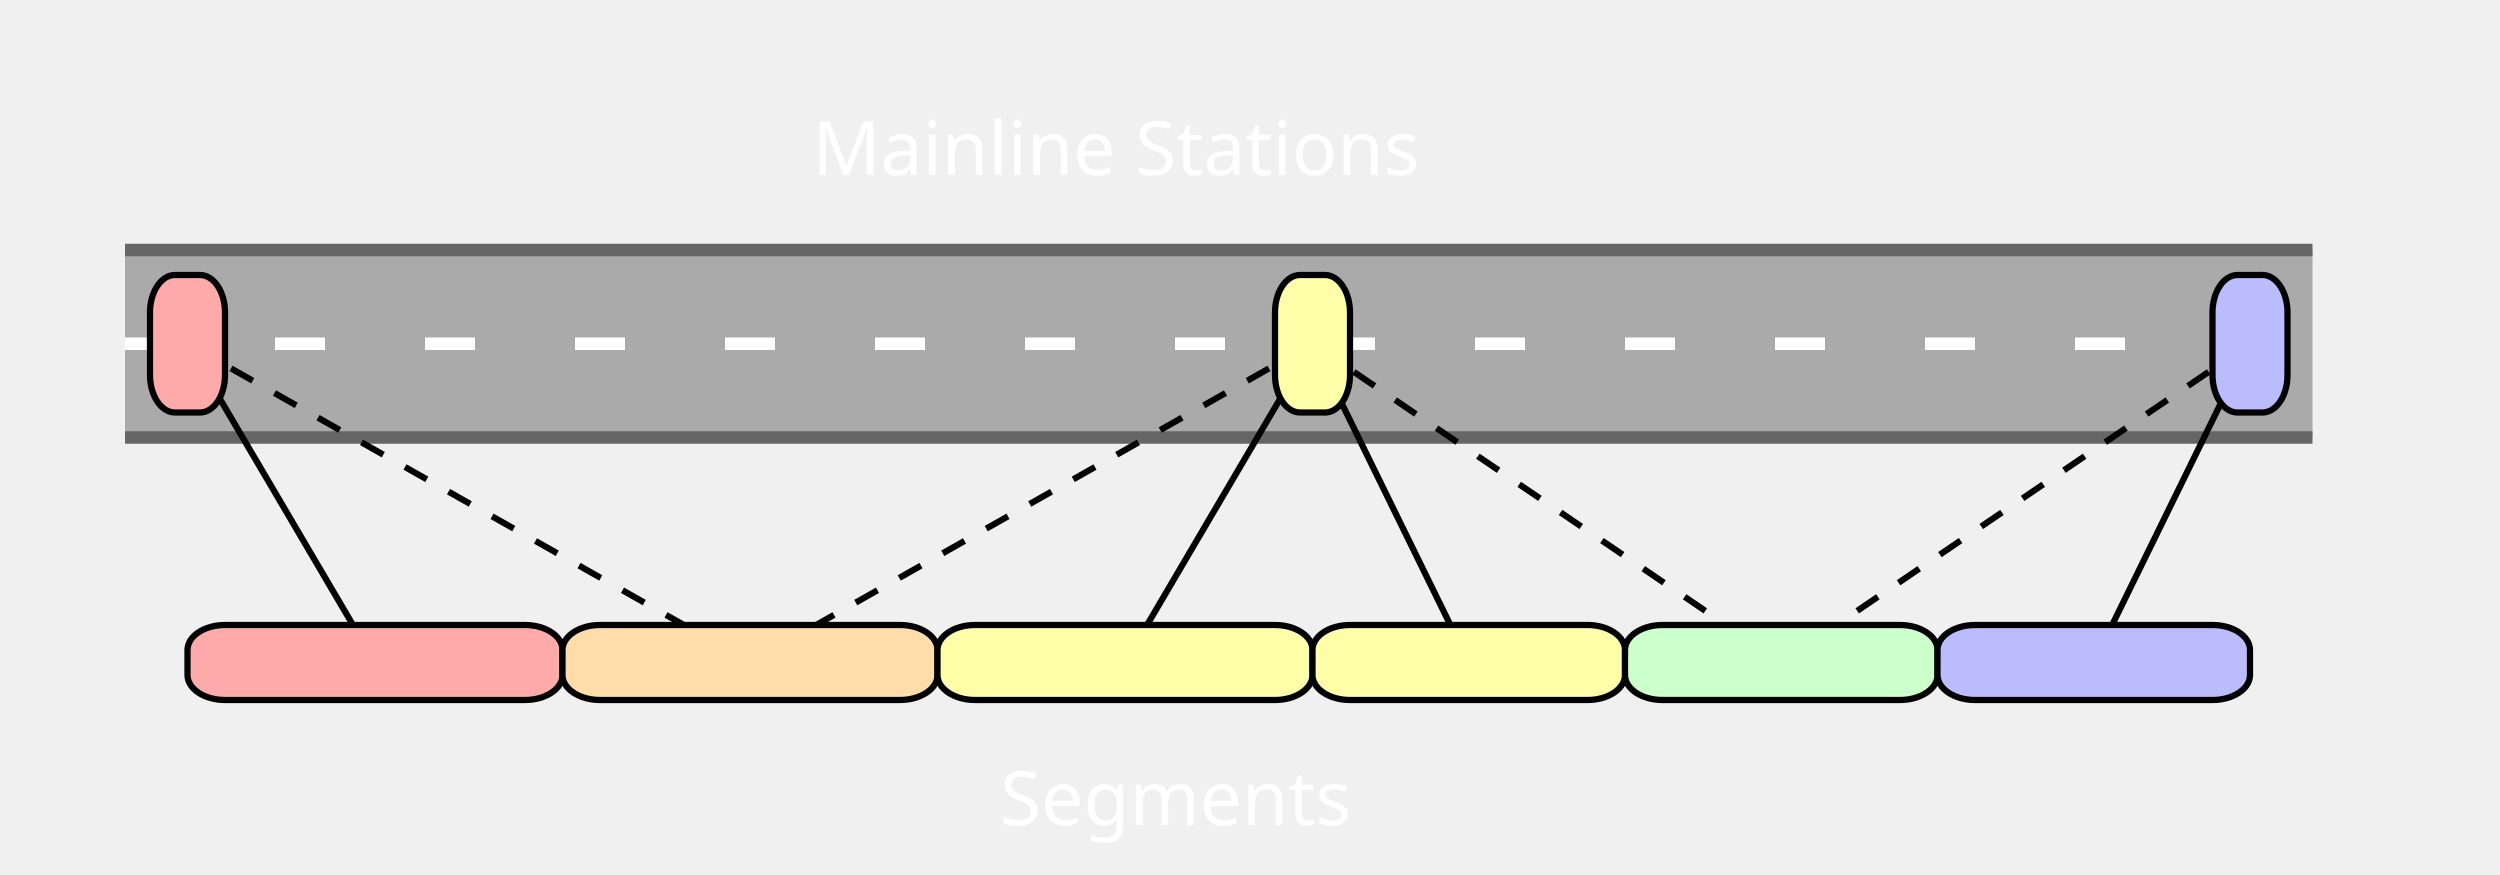
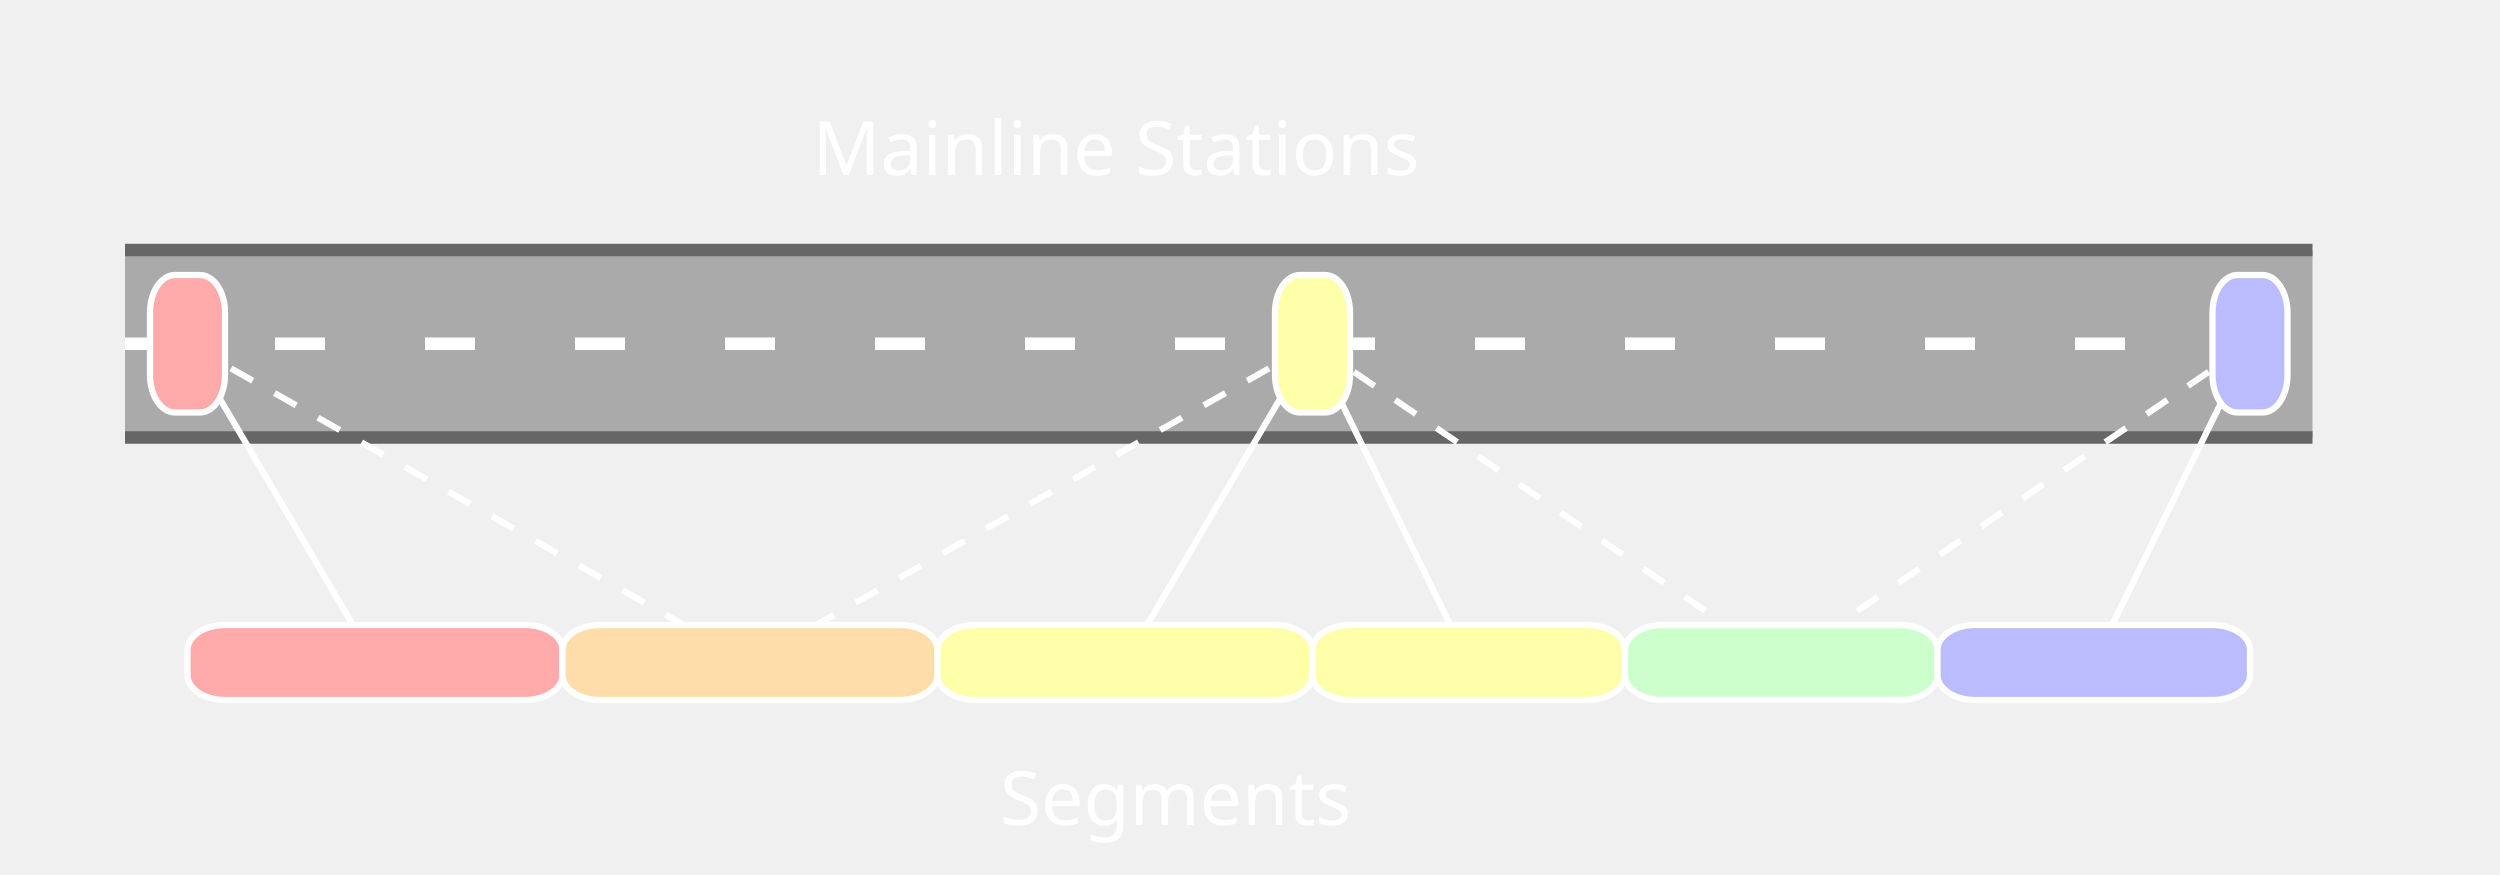
<svg xmlns="http://www.w3.org/2000/svg" version="1.1" width="400" height="140">
  <style>
  text { font-family: sans-serif; }
</style>
  <text style="fill:white" x="130" y="28">Mainline Stations</text>
  <text style="fill:white" x="160" y="132">Segments</text>
  <path style="fill:#aaa" d="M20 40 H370 V70 H20 Z" />
  <path style="fill:none;stroke:#666;stroke-width:2" d="M20 40 H370 M20 70 H370" />
  <path style="fill:none;stroke:white;stroke-width:2;stroke-dasharray:8,16" d="M20 55 H380" />
-   <path style="fill:none;stroke:black;stroke-dasharray:4,4" d="M30 55 L120 106 M210 55 L120 106 M210 55 L285 106 M360 55 L285 106" />
-   <path style="fill:none;stroke:black" d="M30 55 L60 106 M210 55 L180 106 M210 55 L235 106 M360 55 L335 106" />
-   <g style="stroke:black">
+   <path style="fill:none;stroke:white;stroke-dasharray:4,4" d="M30 55 L120 106 M210 55 L120 106 M210 55 L285 106 M360 55 L285 106" />
+   <path style="fill:none;stroke:white" d="M30 55 L60 106 M210 55 L180 106 M210 55 L235 106 M360 55 L335 106" />
+   <g style="stroke:white">
    <rect fill="#faa" x="24" y="44" width="12" height="22" rx="4" ry="6" />
    <rect fill="#ffa" x="204" y="44" width="12" height="22" rx="4" ry="6" />
    <rect fill="#bbf" x="354" y="44" width="12" height="22" rx="4" ry="6" />
  </g>
-   <g style="stroke:black">
+   <g style="stroke:white">
    <rect fill="#faa" x="30" y="100" width="60" height="12" rx="6" ry="4" />
    <rect fill="#fda" x="90" y="100" width="60" height="12" rx="6" ry="4" />
    <rect fill="#ffa" x="150" y="100" width="60" height="12" rx="6" ry="4" />
    <rect fill="#ffa" x="210" y="100" width="50" height="12" rx="6" ry="4" />
    <rect fill="#cfc" x="260" y="100" width="50" height="12" rx="6" ry="4" />
    <rect fill="#bbf" x="310" y="100" width="50" height="12" rx="6" ry="4" />
  </g>
</svg>
